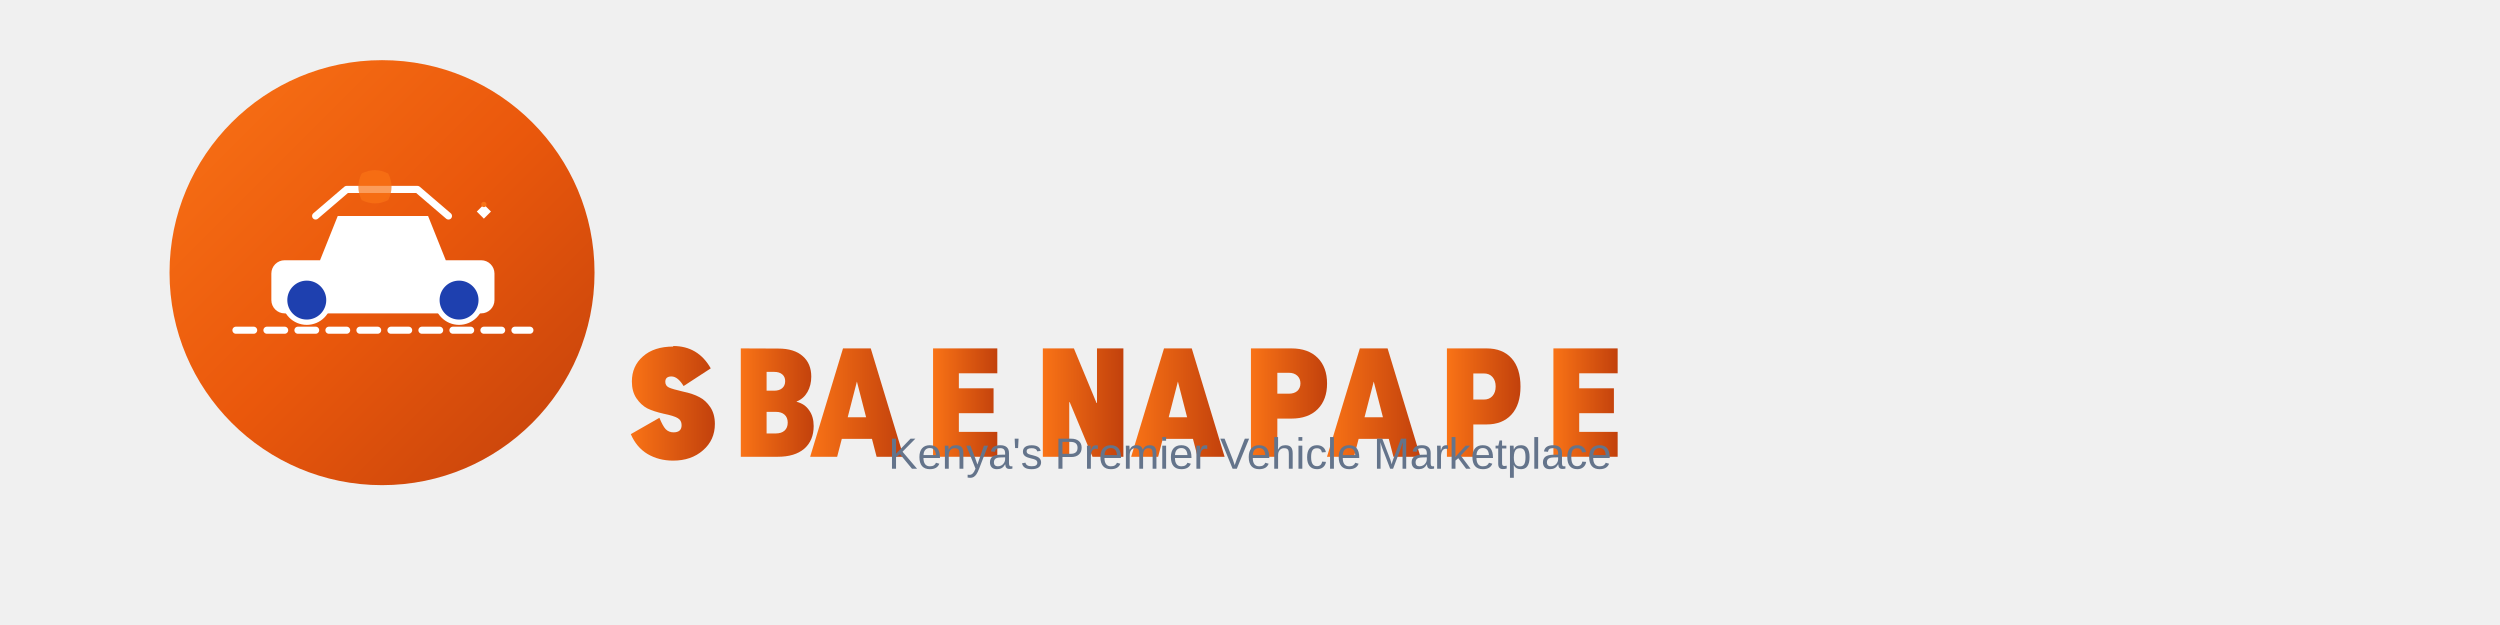
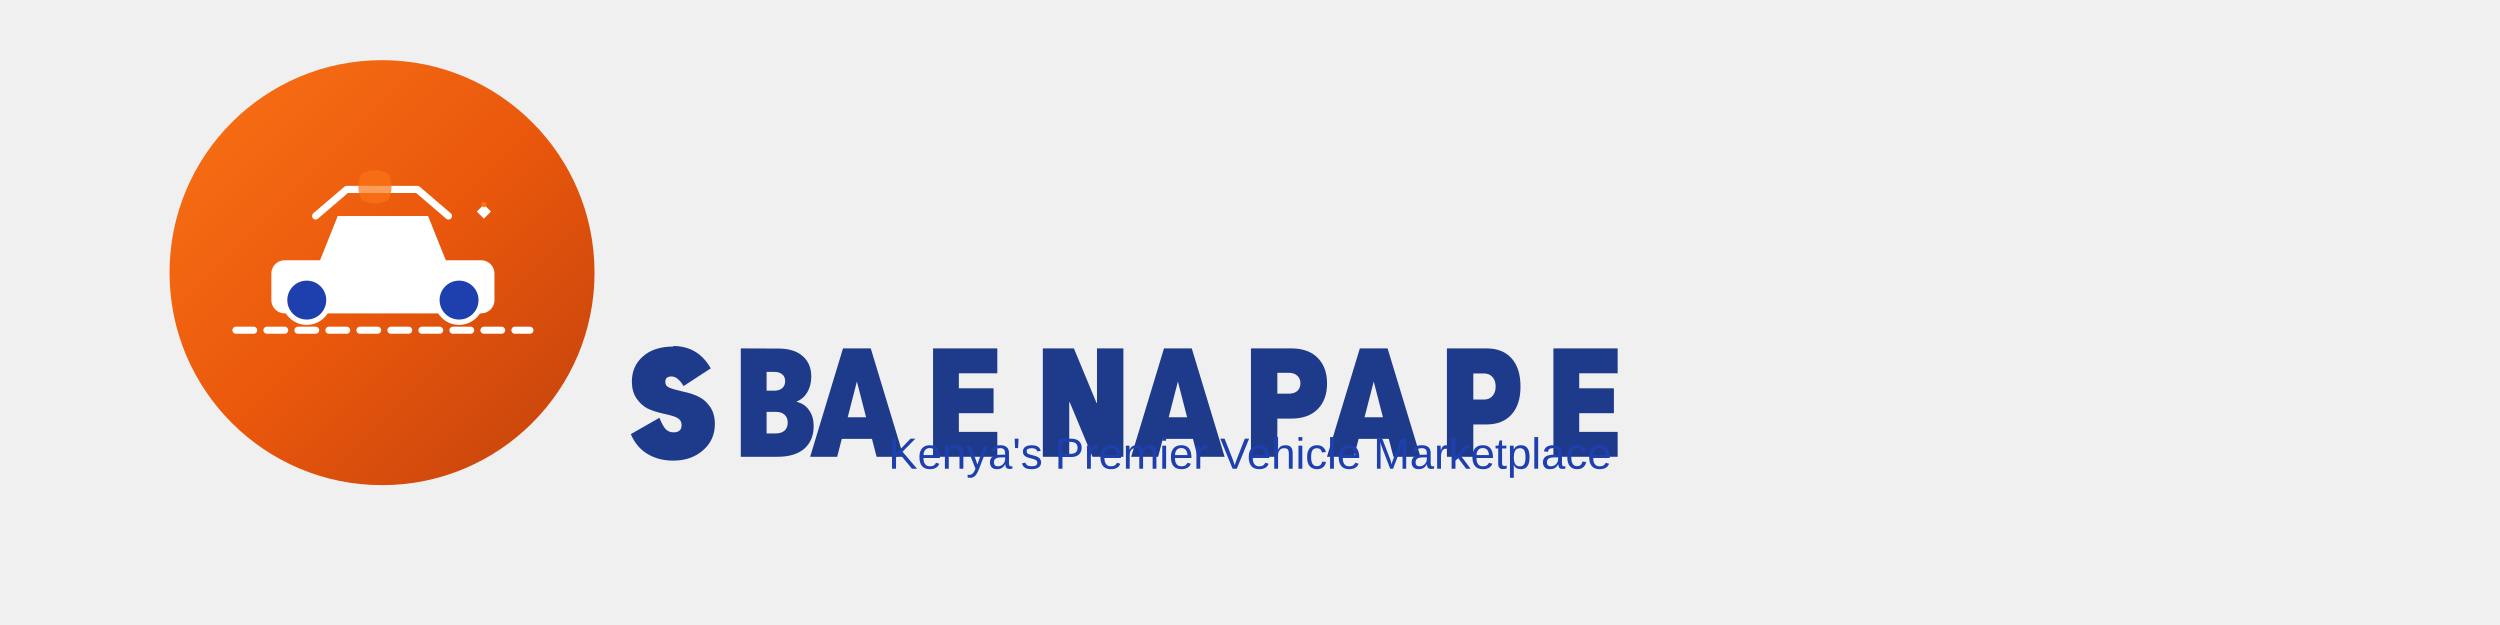
<svg xmlns="http://www.w3.org/2000/svg" width="800" height="200" viewBox="0 0 800 200" fill="none">
  <g transform="translate(50, 15) scale(0.85)">
    <circle cx="85" cy="85" r="80" fill="url(#gradient)" />
    <path d="M127.33 95.33c0 2.76-2.24 5-5 5h-74c-2.76 0-5-2.24-5-5v-10c0-2.76 2.24-5 5-5h13.33l6.67-16.67h34l6.67 16.67h13.33c2.76 0 5 2.24 5 5v10z" fill="white" />
    <circle cx="56.67" cy="95.33" r="8.33" fill="#1E40AF" stroke="white" stroke-width="2" />
    <circle cx="114" cy="95.33" r="8.33" fill="#1E40AF" stroke="white" stroke-width="2" />
    <path d="M30 106.67h110.67" stroke="white" stroke-width="2.67" stroke-linecap="round" stroke-dasharray="6.67 5" />
    <path d="M60 63.67l11.67-10h26.67l11.67 10" stroke="white" stroke-width="2.67" stroke-linecap="round" stroke-linejoin="round" />
    <path d="M120.67 62l2.67-2.67 2.67 2.67-2.67 2.67-2.67-2.67z" fill="white" />
    <circle cx="123.33" cy="59.33" r="1" fill="#F97316" />
    <path d="M87.33 47.67c-3.33-1.67-6.67-1.67-10 0-1.67 3.33-1.67 6.67 0 10 3.33 1.67 6.67 1.67 10 0 1.67-3.33 1.67-6.67 0-10z" fill="#F97316" opacity="0.7" />
  </g>
  <g transform="translate(200, 110)">
-     <path d="M15.392 0.72C20.72 0.72 24.736 3.104 27.44 7.872L18.752 13.536C17.504 11.488 16.208 10.464 14.864 10.464C13.568 10.464 12.896 11.04 12.896 12.176C12.896 13.024 13.28 13.632 14.048 14C14.864 14.368 16.352 14.8 18.512 15.296C20.672 15.744 22.432 16.336 23.792 17.072C25.152 17.76 26.32 18.832 27.296 20.288C28.272 21.744 28.76 23.536 28.76 25.664C28.76 29.104 27.488 31.92 24.944 34.112C22.448 36.304 19.264 37.4 15.392 37.4C12.32 37.4 9.584 36.688 7.184 35.264C4.832 33.84 3.056 31.728 1.856 28.928L11.008 23.696C11.728 25.456 12.4 26.672 13.024 27.344C13.696 28.016 14.528 28.352 15.52 28.352C17.248 28.352 18.112 27.584 18.112 26.048C18.112 25.024 17.696 24.272 16.864 23.792C16.08 23.312 14.592 22.848 12.4 22.4C10.208 21.904 8.448 21.328 7.12 20.672C5.792 19.968 4.64 18.896 3.664 17.456C2.688 16.016 2.2 14.224 2.2 12.08C2.2 8.8 3.376 6.128 5.728 4.064C8.08 1.952 11.328 0.896 15.472 0.896L15.392 0.72Z" fill="url(#text-gradient)" />
-     <path d="M37.054 1.488L49.022 1.536C52.462 1.536 55.086 2.352 56.894 3.984C58.702 5.568 59.606 7.744 59.606 10.512C59.606 12.384 59.198 14.032 58.382 15.456C57.566 16.88 56.414 17.888 54.926 18.48V18.576C56.686 19.024 58.022 19.936 58.934 21.312C59.894 22.64 60.374 24.32 60.374 26.352C60.374 29.424 59.366 31.84 57.35 33.6C55.334 35.312 52.51 36.168 48.878 36.168H37.054V1.488ZM47.726 15.024C48.83 15.024 49.694 14.752 50.318 14.208C50.942 13.664 51.254 12.912 51.254 11.952C51.254 11.04 50.942 10.32 50.318 9.792C49.694 9.264 48.83 9 47.726 9H45.31V15.024H47.726ZM48.254 28.704C49.454 28.704 50.39 28.4 51.062 27.792C51.734 27.184 52.07 26.336 52.07 25.248C52.07 24.16 51.734 23.312 51.062 22.704C50.39 22.096 49.454 21.792 48.254 21.792H45.31V28.704H48.254Z" fill="url(#text-gradient)" />
-     <path d="M69.761 1.488H78.641L89.153 36.168H80.513L79.025 30.432H69.377L67.889 36.168H59.249L69.761 1.488ZM77.153 23.52L74.209 12.096L71.265 23.52H77.153Z" fill="url(#text-gradient)" />
-     <path d="M98.579 1.488H119.139V9.456H106.835V14.256H117.939V22.224H106.835V28.2H119.139V36.168H98.579V1.488Z" fill="url(#text-gradient)" />
-     <path d="M133.708 1.488H143.644L150.892 18.96H151.036V1.488H159.484V36.168H149.596L142.3 18.672H142.156V36.168H133.708V1.488Z" fill="url(#text-gradient)" />
-     <path d="M172.481 1.488H181.361L191.873 36.168H183.233L181.745 30.432H172.097L170.609 36.168H161.969L172.481 1.488ZM179.873 23.52L176.929 12.096L173.985 23.52H179.873Z" fill="url(#text-gradient)" />
-     <path d="M200.299 1.488H213.211C216.843 1.488 219.659 2.496 221.659 4.512C223.659 6.528 224.659 9.264 224.659 12.72C224.659 16.176 223.659 18.912 221.659 20.928C219.659 22.944 216.843 23.952 213.211 23.952H208.747V36.168H200.299V1.488ZM212.395 15.984C213.547 15.984 214.459 15.696 215.131 15.12C215.803 14.496 216.139 13.68 216.139 12.672C216.139 11.664 215.803 10.848 215.131 10.224C214.459 9.6 213.547 9.288 212.395 9.288H208.747V15.984H212.395Z" fill="url(#text-gradient)" />
-     <path d="M235.146 1.488H244.026L254.538 36.168H245.898L244.41 30.432H234.762L233.274 36.168H224.634L235.146 1.488ZM242.538 23.52L239.594 12.096L236.65 23.52H242.538Z" fill="url(#text-gradient)" />
-     <path d="M263.013 1.488H275.685C279.125 1.488 281.797 2.544 283.701 4.656C285.605 6.768 286.557 9.792 286.557 13.728C286.557 17.568 285.597 20.544 283.677 22.656C281.757 24.768 279.093 25.824 275.685 25.824H271.461V36.168H263.013V1.488ZM274.869 17.856C276.021 17.856 276.933 17.472 277.605 16.704C278.277 15.936 278.613 14.928 278.613 13.68C278.613 12.432 278.277 11.424 277.605 10.656C276.933 9.888 276.021 9.504 274.869 9.504H271.461V17.856H274.869Z" fill="url(#text-gradient)" />
-     <path d="M297.09 1.488H317.65V9.456H305.346V14.256H316.45V22.224H305.346V28.2H317.65V36.168H297.09V1.488Z" fill="url(#text-gradient)" />
+     <path d="M15.392 0.72C20.72 0.72 24.736 3.104 27.44 7.872L18.752 13.536C17.504 11.488 16.208 10.464 14.864 10.464C13.568 10.464 12.896 11.04 12.896 12.176C12.896 13.024 13.28 13.632 14.048 14C14.864 14.368 16.352 14.8 18.512 15.296C20.672 15.744 22.432 16.336 23.792 17.072C25.152 17.76 26.32 18.832 27.296 20.288C28.272 21.744 28.76 23.536 28.76 25.664C28.76 29.104 27.488 31.92 24.944 34.112C22.448 36.304 19.264 37.4 15.392 37.4C12.32 37.4 9.584 36.688 7.184 35.264C4.832 33.84 3.056 31.728 1.856 28.928L11.008 23.696C11.728 25.456 12.4 26.672 13.024 27.344C13.696 28.016 14.528 28.352 15.52 28.352C17.248 28.352 18.112 27.584 18.112 26.048C18.112 25.024 17.696 24.272 16.864 23.792C16.08 23.312 14.592 22.848 12.4 22.4C10.208 21.904 8.448 21.328 7.12 20.672C5.792 19.968 4.64 18.896 3.664 17.456C2.688 16.016 2.2 14.224 2.2 12.08C2.2 8.8 3.376 6.128 5.728 4.064C8.08 1.952 11.328 0.896 15.472 0.896L15.392 0.72Z" fill="#1E3A8A" />
+     <path d="M37.054 1.488L49.022 1.536C52.462 1.536 55.086 2.352 56.894 3.984C58.702 5.568 59.606 7.744 59.606 10.512C59.606 12.384 59.198 14.032 58.382 15.456C57.566 16.88 56.414 17.888 54.926 18.48V18.576C56.686 19.024 58.022 19.936 58.934 21.312C59.894 22.64 60.374 24.32 60.374 26.352C60.374 29.424 59.366 31.84 57.35 33.6C55.334 35.312 52.51 36.168 48.878 36.168H37.054V1.488ZM47.726 15.024C48.83 15.024 49.694 14.752 50.318 14.208C50.942 13.664 51.254 12.912 51.254 11.952C51.254 11.04 50.942 10.32 50.318 9.792C49.694 9.264 48.83 9 47.726 9H45.31V15.024H47.726ZM48.254 28.704C49.454 28.704 50.39 28.4 51.062 27.792C51.734 27.184 52.07 26.336 52.07 25.248C52.07 24.16 51.734 23.312 51.062 22.704C50.39 22.096 49.454 21.792 48.254 21.792H45.31V28.704H48.254Z" fill="#1E3A8A" />
+     <path d="M69.761 1.488H78.641L89.153 36.168H80.513L79.025 30.432H69.377L67.889 36.168H59.249L69.761 1.488ZM77.153 23.52L74.209 12.096L71.265 23.52H77.153Z" fill="#1E3A8A" />
+     <path d="M98.579 1.488H119.139V9.456H106.835V14.256H117.939V22.224H106.835V28.2H119.139V36.168H98.579V1.488Z" fill="#1E3A8A" />
+     <path d="M133.708 1.488H143.644L150.892 18.96H151.036V1.488H159.484V36.168H149.596L142.3 18.672H142.156V36.168H133.708V1.488Z" fill="#1E3A8A" />
+     <path d="M172.481 1.488H181.361L191.873 36.168H183.233L181.745 30.432H172.097L170.609 36.168H161.969L172.481 1.488ZM179.873 23.52L176.929 12.096L173.985 23.52H179.873Z" fill="#1E3A8A" />
+     <path d="M200.299 1.488H213.211C216.843 1.488 219.659 2.496 221.659 4.512C223.659 6.528 224.659 9.264 224.659 12.72C224.659 16.176 223.659 18.912 221.659 20.928C219.659 22.944 216.843 23.952 213.211 23.952H208.747V36.168H200.299V1.488ZM212.395 15.984C213.547 15.984 214.459 15.696 215.131 15.12C215.803 14.496 216.139 13.68 216.139 12.672C216.139 11.664 215.803 10.848 215.131 10.224C214.459 9.6 213.547 9.288 212.395 9.288H208.747V15.984H212.395Z" fill="#1E3A8A" />
+     <path d="M235.146 1.488H244.026L254.538 36.168H245.898L244.41 30.432H234.762L233.274 36.168H224.634L235.146 1.488ZM242.538 23.52L239.594 12.096L236.65 23.52H242.538Z" fill="#1E3A8A" />
+     <path d="M263.013 1.488H275.685C279.125 1.488 281.797 2.544 283.701 4.656C285.605 6.768 286.557 9.792 286.557 13.728C286.557 17.568 285.597 20.544 283.677 22.656C281.757 24.768 279.093 25.824 275.685 25.824H271.461V36.168H263.013V1.488ZM274.869 17.856C276.021 17.856 276.933 17.472 277.605 16.704C278.277 15.936 278.613 14.928 278.613 13.68C278.613 12.432 278.277 11.424 277.605 10.656C276.933 9.888 276.021 9.504 274.869 9.504H271.461V17.856H274.869Z" fill="#1E3A8A" />
+     <path d="M297.09 1.488H317.65V9.456H305.346V14.256H316.45V22.224H305.346V28.2H317.65V36.168H297.09V1.488Z" fill="#1E3A8A" />
  </g>
-   <text x="400" y="150" text-anchor="middle" font-family="Arial, sans-serif" font-size="14" font-weight="normal" fill="#64748B">
+   <text x="400" y="150" text-anchor="middle" font-family="Arial, sans-serif" font-size="14" font-weight="normal" fill="#1E40AF">
    Kenya's Premier Vehicle Marketplace
  </text>
  <defs>
    <linearGradient id="gradient" x1="0%" y1="0%" x2="100%" y2="100%">
      <stop offset="0%" stop-color="#F97316" />
      <stop offset="50%" stop-color="#EA580C" />
      <stop offset="100%" stop-color="#C2410C" />
    </linearGradient>
    <linearGradient id="text-gradient" x1="0%" y1="0%" x2="100%" y2="0%">
-       <stop offset="0%" stop-color="#F97316" />
-       <stop offset="100%" stop-color="#C2410C" />
+       <stop offset="0%" stop-color="#1E40AF" />
+       <stop offset="100%" stop-color="#1E3A8A" />
    </linearGradient>
  </defs>
</svg>
